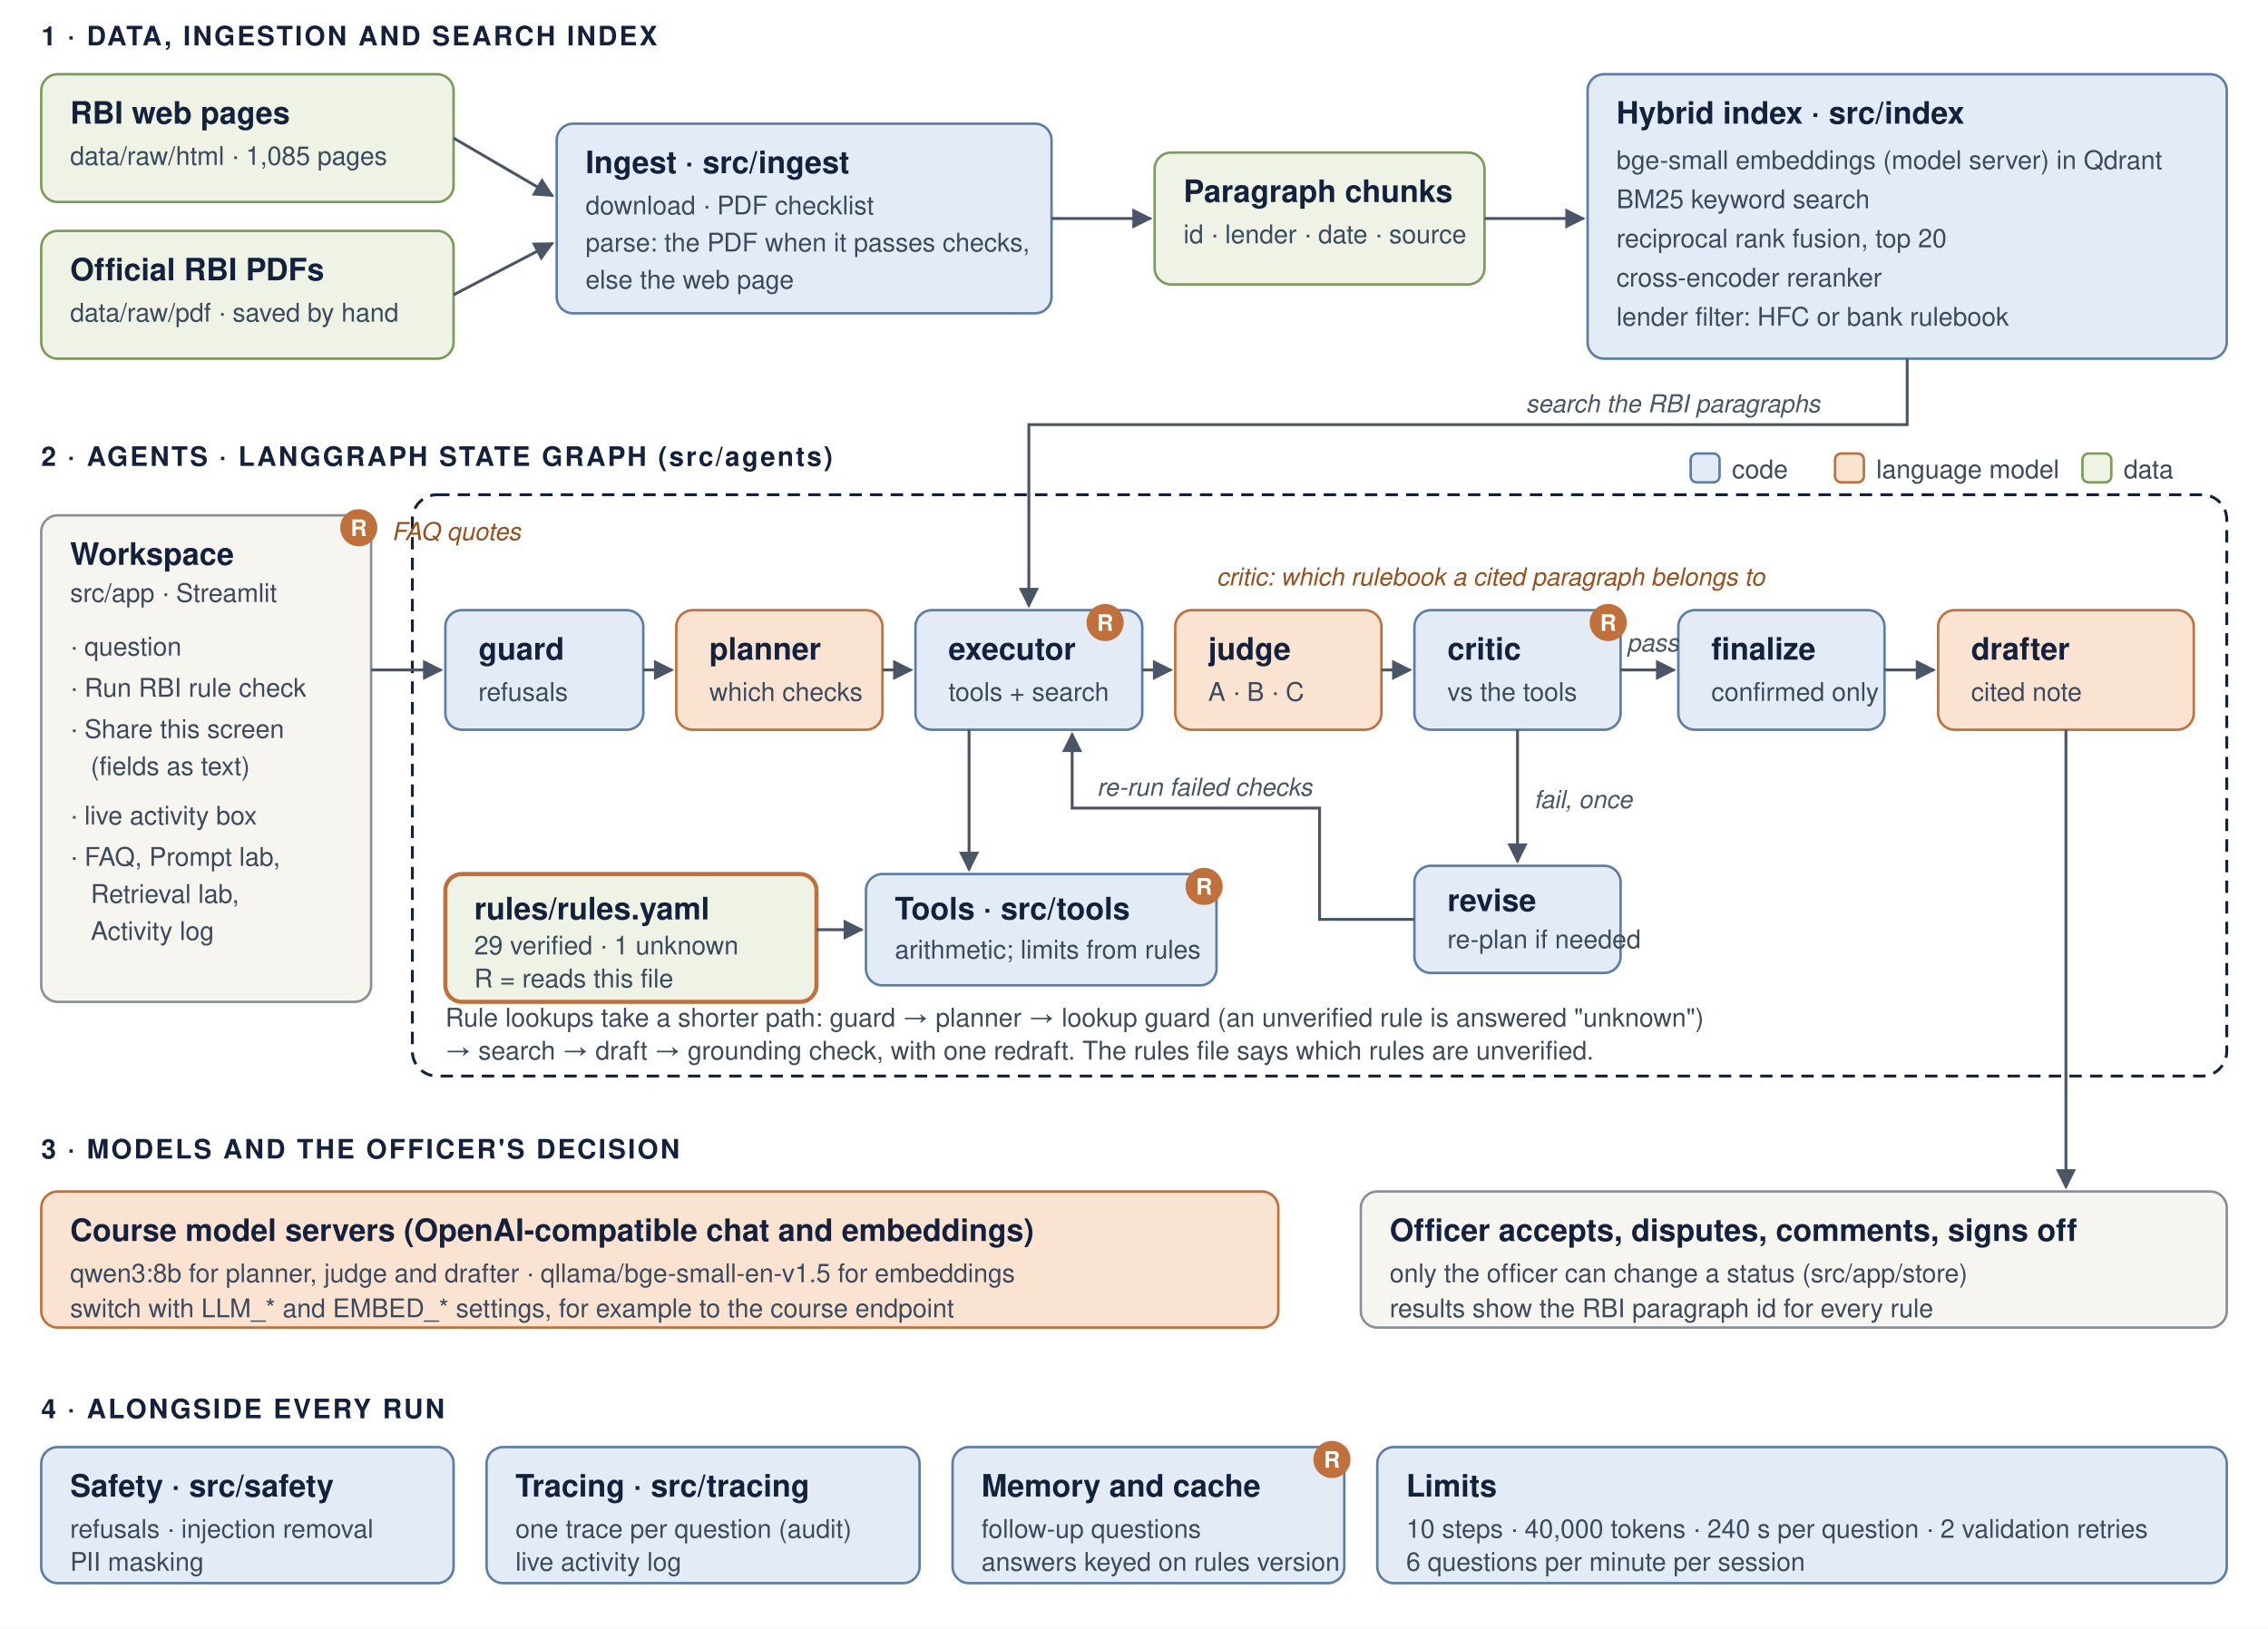
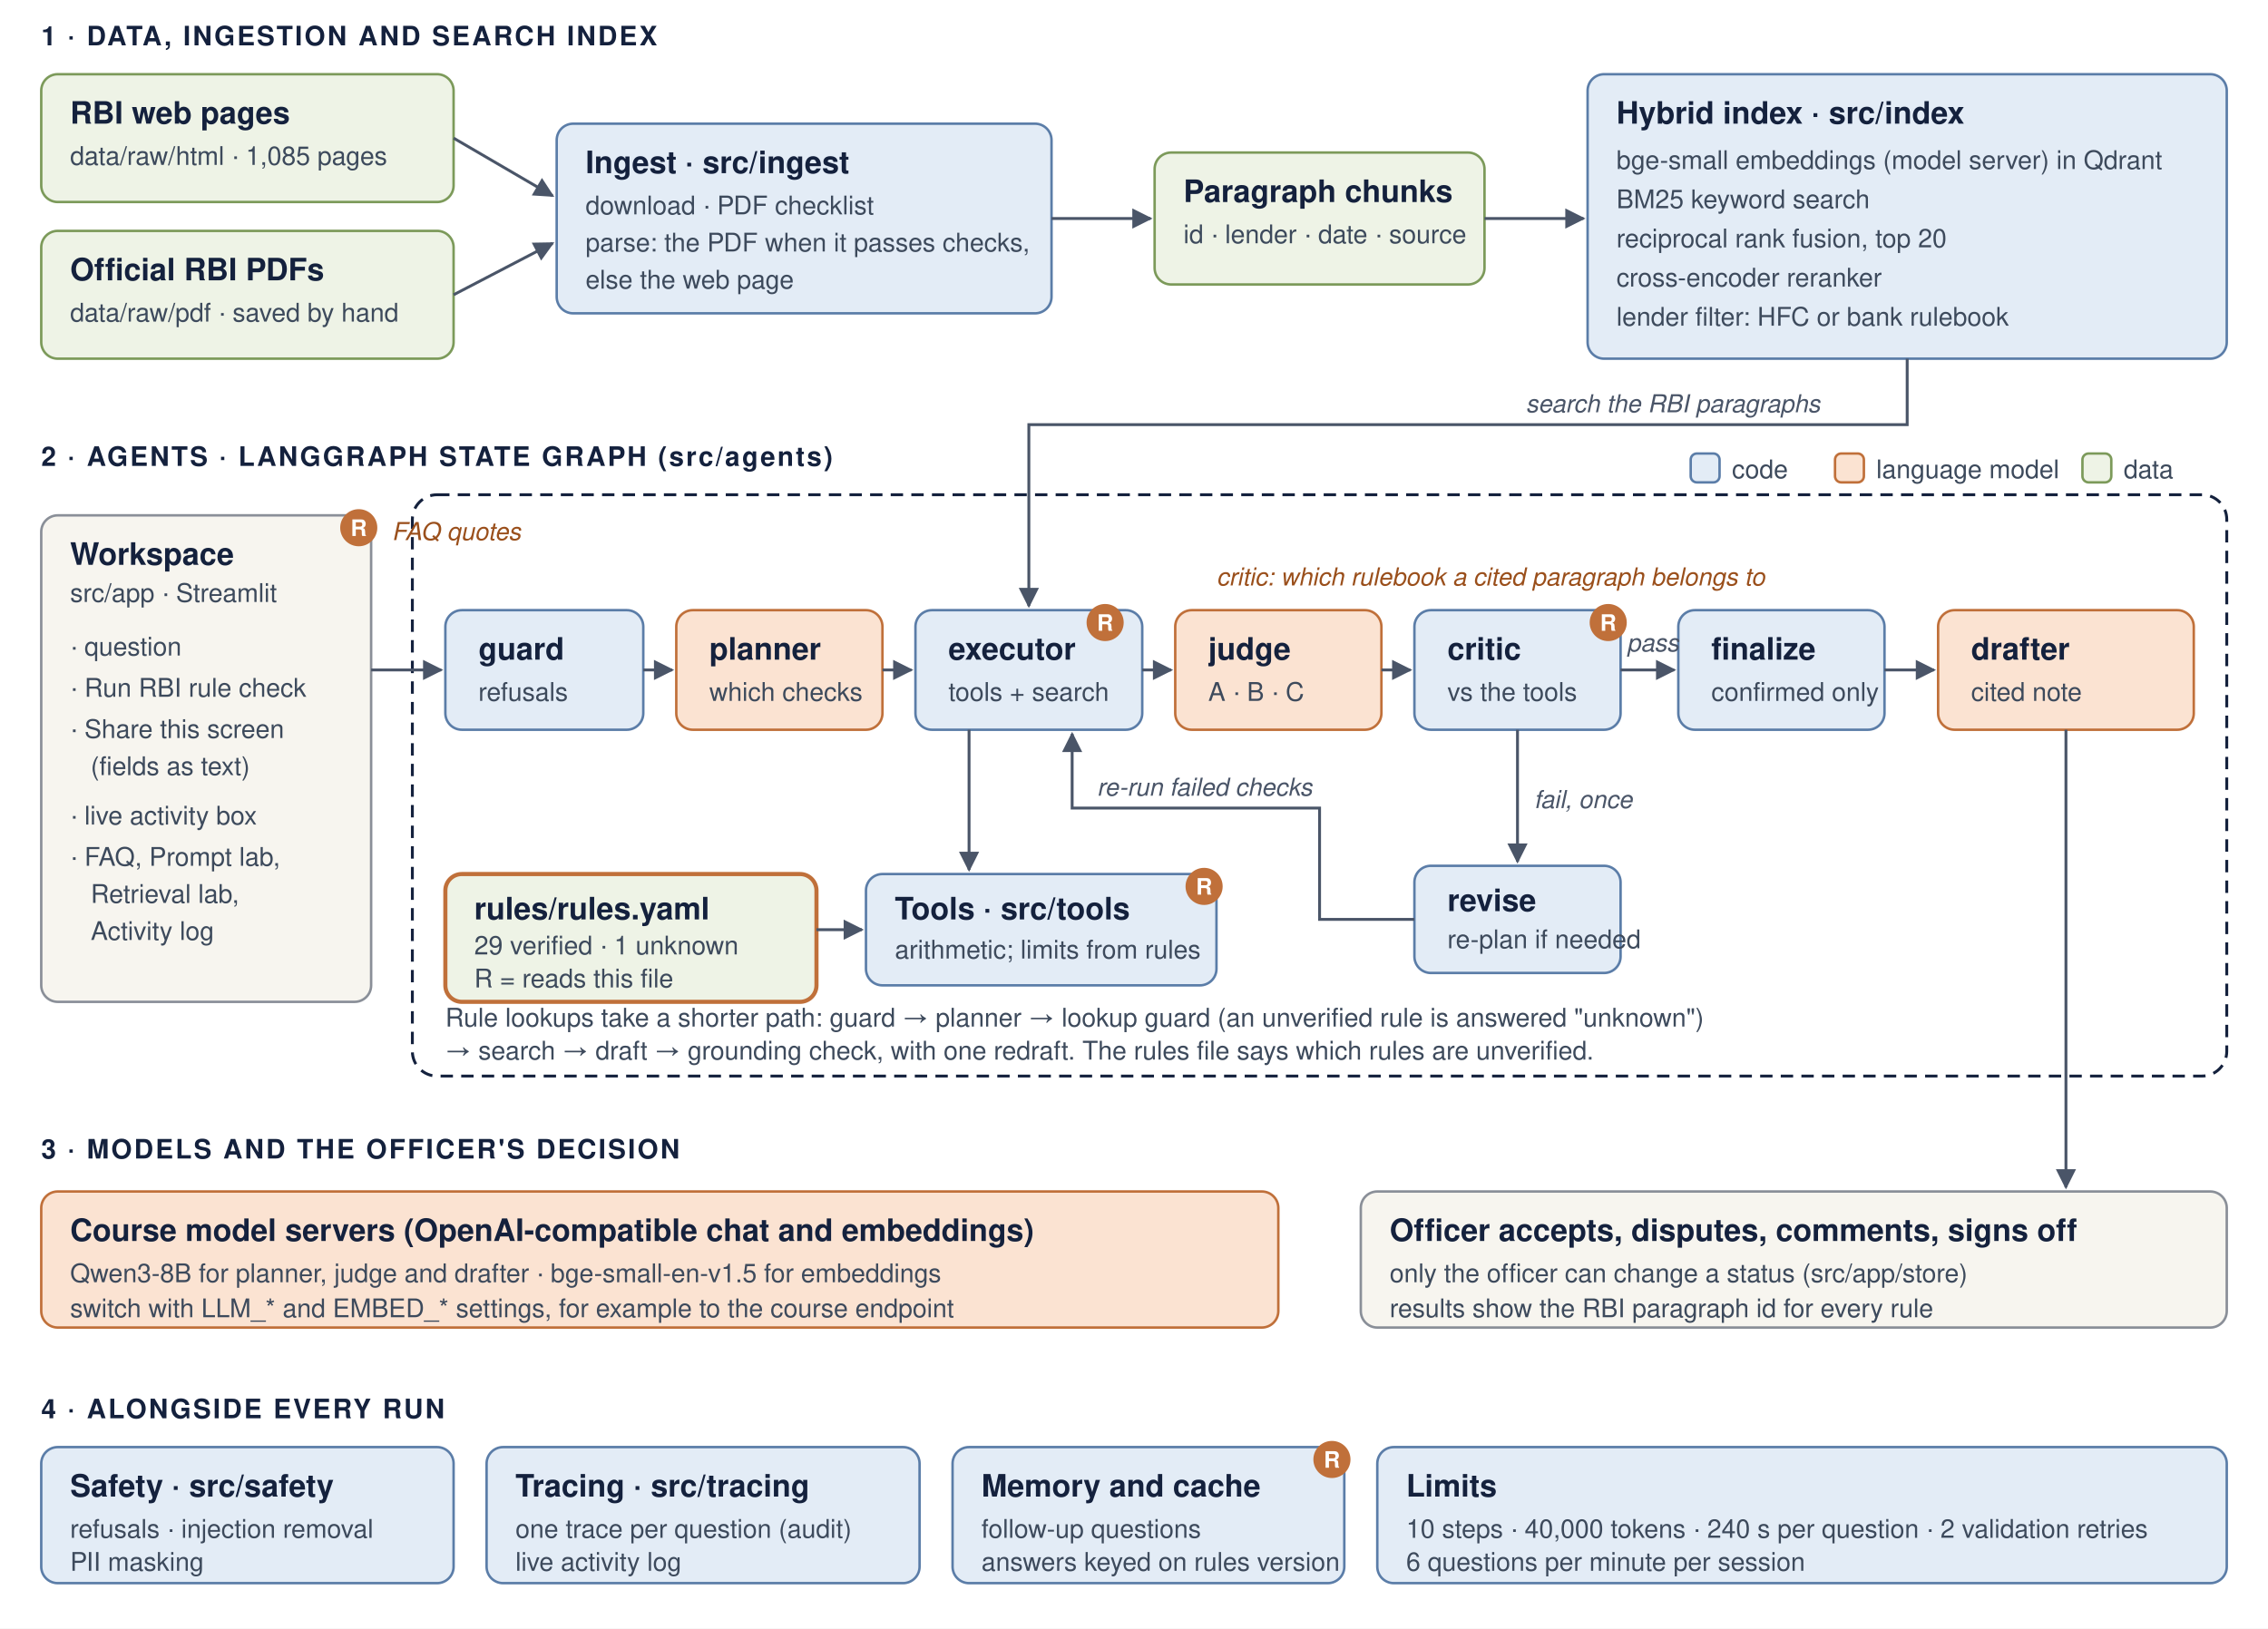
<svg xmlns="http://www.w3.org/2000/svg" width="1100" height="790" viewBox="0 0 1100 790" font-family="Helvetica, Arial, sans-serif">
  <defs>
    <marker id="a" viewBox="0 0 10 10" refX="9" refY="5" markerWidth="7" markerHeight="7" orient="auto-start-reverse">
      <path d="M0,0 L10,5 L0,10 z" fill="#4A5568" />
    </marker>
    <style>
      .box{fill:#F7F5EF;stroke:#8A8F98;stroke-width:1.2}
      .code{fill:#E3ECF6;stroke:#5B7DA8;stroke-width:1.2}
      .llm{fill:#FBE3D2;stroke:#C0703A;stroke-width:1.2}
      .data{fill:#EEF3E6;stroke:#7C9A5A;stroke-width:1.2}
      .group{fill:none;stroke:#14213D;stroke-width:1.4;stroke-dasharray:6 4}
      .t{font-size:15px;font-weight:700;fill:#14213D}
      .s{font-size:12.5px;fill:#3D4A5C}
      .h{font-size:13px;font-weight:700;fill:#14213D;letter-spacing:1px}
      .l{font-size:12px;fill:#4A5568;font-style:italic}
      .ln{stroke:#4A5568;stroke-width:1.4;fill:none}
    </style>
  </defs>
  <rect x="0" y="0" width="1100" height="790" fill="#FFFFFF" />
  <text class="h" x="20" y="22">1 · DATA, INGESTION AND SEARCH INDEX</text>
  <rect class="data" x="20" y="36" width="200" height="62" rx="8" />
  <text class="t" x="34" y="60">RBI web pages</text>
  <text class="s" x="34" y="80">data/raw/html · 1,085 pages</text>
  <rect class="data" x="20" y="112" width="200" height="62" rx="8" />
  <text class="t" x="34" y="136">Official RBI PDFs</text>
  <text class="s" x="34" y="156">data/raw/pdf · saved by hand</text>
  <rect class="code" x="270" y="60" width="240" height="92" rx="8" />
  <text class="t" x="284" y="84">Ingest · src/ingest</text>
  <text class="s" x="284" y="104">download · PDF checklist</text>
  <text class="s" x="284" y="122">parse: the PDF when it passes checks,</text>
  <text class="s" x="284" y="140">else the web page</text>
  <rect class="data" x="560" y="74" width="160" height="64" rx="8" />
  <text class="t" x="574" y="98">Paragraph chunks</text>
  <text class="s" x="574" y="118">id · lender · date · source</text>
  <rect class="code" x="770" y="36" width="310" height="138" rx="8" />
  <text class="t" x="784" y="60">Hybrid index · src/index</text>
  <text class="s" x="784" y="82">bge-small embeddings (model server) in Qdrant</text>
  <text class="s" x="784" y="101">BM25 keyword search</text>
  <text class="s" x="784" y="120">reciprocal rank fusion, top 20</text>
  <text class="s" x="784" y="139">cross-encoder reranker</text>
  <text class="s" x="784" y="158">lender filter: HFC or bank rulebook</text>
  <path class="ln" d="M220,67 L268,95" marker-end="url(#a)" />
  <path class="ln" d="M220,143 L268,118" marker-end="url(#a)" />
  <path class="ln" d="M510,106 L558,106" marker-end="url(#a)" />
  <path class="ln" d="M720,106 L768,106" marker-end="url(#a)" />
  <text class="h" x="20" y="226">2 · AGENTS · LANGGRAPH STATE GRAPH (src/agents)</text>
  <rect class="box" x="20" y="250" width="160" height="236" rx="8" />
  <text class="t" x="34" y="274">Workspace</text>
  <text class="s" x="34" y="292">src/app · Streamlit</text>
  <text class="s" x="34" y="318">· question</text>
  <text class="s" x="34" y="338">· Run RBI rule check</text>
  <text class="s" x="34" y="358">· Share this screen</text>
  <text class="s" x="44" y="376">(fields as text)</text>
  <text class="s" x="34" y="400">· live activity box</text>
  <text class="s" x="34" y="420">· FAQ, Prompt lab,</text>
  <text class="s" x="44" y="438">Retrieval lab,</text>
  <text class="s" x="44" y="456">Activity log</text>
  <rect class="group" x="200" y="240" width="880" height="282" rx="12" />
  <rect class="code" x="216" y="296" width="96" height="58" rx="8" />
  <text class="t" x="232" y="320">guard</text>
  <text class="s" x="232" y="340">refusals</text>
  <rect class="llm" x="328" y="296" width="100" height="58" rx="8" />
  <text class="t" x="344" y="320">planner</text>
  <text class="s" x="344" y="340">which checks</text>
  <rect class="code" x="444" y="296" width="110" height="58" rx="8" />
  <text class="t" x="460" y="320">executor</text>
  <text class="s" x="460" y="340">tools + search</text>
  <rect class="llm" x="570" y="296" width="100" height="58" rx="8" />
  <text class="t" x="586" y="320">judge</text>
  <text class="s" x="586" y="340">A · B · C</text>
  <rect class="code" x="686" y="296" width="100" height="58" rx="8" />
  <text class="t" x="702" y="320">critic</text>
  <text class="s" x="702" y="340">vs the tools</text>
  <rect class="code" x="814" y="296" width="100" height="58" rx="8" />
  <text class="t" x="830" y="320">finalize</text>
  <text class="s" x="830" y="340">confirmed only</text>
  <rect class="llm" x="940" y="296" width="124" height="58" rx="8" />
  <text class="t" x="956" y="320">drafter</text>
  <text class="s" x="956" y="340">cited note</text>
  <path class="ln" d="M180,325 L214,325" marker-end="url(#a)" />
  <path class="ln" d="M312,325 L326,325" marker-end="url(#a)" />
  <path class="ln" d="M428,325 L442,325" marker-end="url(#a)" />
  <path class="ln" d="M554,325 L568,325" marker-end="url(#a)" />
  <path class="ln" d="M670,325 L684,325" marker-end="url(#a)" />
  <path class="ln" d="M786,325 L812,325" marker-end="url(#a)" />
  <text class="l" x="789" y="316">pass</text>
  <path class="ln" d="M914,325 L938,325" marker-end="url(#a)" />
  <rect class="code" x="686" y="420" width="100" height="52" rx="8" />
  <text class="t" x="702" y="442">revise</text>
  <text class="s" x="702" y="460">re-plan if needed</text>
  <path class="ln" d="M736,354 L736,418" marker-end="url(#a)" />
  <text class="l" x="744" y="392">fail, once</text>
  <path class="ln" d="M686,446 L640,446 L640,392 L520,392 L520,356" marker-end="url(#a)" />
  <text class="l" x="532" y="386">re-run failed checks</text>
  <rect class="code" x="420" y="424" width="170" height="54" rx="8" />
  <text class="t" x="434" y="446">Tools · src/tools</text>
  <text class="s" x="434" y="465">arithmetic; limits from rules</text>
  <rect class="data" x="216" y="424" width="180" height="62" rx="8" style="stroke:#C0703A;stroke-width:2" />
  <text class="t" x="230" y="446">rules/rules.yaml</text>
  <text class="s" x="230" y="463">29 verified · 1 unknown</text>
  <text class="s" x="230" y="479">R = reads this file</text>
  <path class="ln" d="M396,451 L418,451" marker-end="url(#a)" />
  <path class="ln" d="M470,354 L470,422" marker-end="url(#a)" />
  <path class="ln" d="M925,174 L925,206 L499,206 L499,294" marker-end="url(#a)" />
  <text class="l" x="740" y="200">search the RBI paragraphs</text>
  <text class="s" x="216" y="498">Rule lookups take a shorter path: guard → planner → lookup guard (an unverified rule is answered "unknown")</text>
  <text class="s" x="216" y="514">→ search → draft → grounding check, with one redraft. The rules file says which rules are unverified.</text>
  <text class="h" x="20" y="562">3 · MODELS AND THE OFFICER'S DECISION</text>
  <rect class="llm" x="20" y="578" width="600" height="66" rx="8" />
  <text class="t" x="34" y="602">Course model servers (OpenAI-compatible chat and embeddings)</text>
-   <text class="s" x="34" y="622">qwen3:8b for planner, judge and drafter · qllama/bge-small-en-v1.5 for embeddings</text>
+   <text class="s" x="34" y="622">Qwen3-8B for planner, judge and drafter · bge-small-en-v1.5 for embeddings</text>
  <text class="s" x="34" y="639">switch with LLM_* and EMBED_* settings, for example to the course endpoint</text>
  <rect class="box" x="660" y="578" width="420" height="66" rx="8" />
  <text class="t" x="674" y="602">Officer accepts, disputes, comments, signs off</text>
  <text class="s" x="674" y="622">only the officer can change a status (src/app/store)</text>
  <text class="s" x="674" y="639">results show the RBI paragraph id for every rule</text>
  <path class="ln" d="M1002,354 L1002,576" marker-end="url(#a)" />
  <text class="h" x="20" y="688">4 · ALONGSIDE EVERY RUN</text>
  <rect class="code" x="20" y="702" width="200" height="66" rx="8" />
  <text class="t" x="34" y="726">Safety · src/safety</text>
  <text class="s" x="34" y="746">refusals · injection removal</text>
  <text class="s" x="34" y="762">PII masking</text>
  <rect class="code" x="236" y="702" width="210" height="66" rx="8" />
  <text class="t" x="250" y="726">Tracing · src/tracing</text>
  <text class="s" x="250" y="746">one trace per question (audit)</text>
  <text class="s" x="250" y="762">live activity log</text>
  <rect class="code" x="462" y="702" width="190" height="66" rx="8" />
  <text class="t" x="476" y="726">Memory and cache</text>
  <text class="s" x="476" y="746">follow-up questions</text>
  <text class="s" x="476" y="762">answers keyed on rules version</text>
  <rect class="code" x="668" y="702" width="412" height="66" rx="8" />
  <text class="t" x="682" y="726">Limits</text>
  <text class="s" x="682" y="746">10 steps · 40,000 tokens · 240 s per question · 2 validation retries</text>
  <text class="s" x="682" y="762">6 questions per minute per session</text>
  <circle cx="780" cy="302" r="9" fill="#C0703A" />
  <text x="780" y="306" text-anchor="middle" style="font-size:11px;font-weight:700;fill:#FFFFFF">R</text>
  <circle cx="584" cy="430" r="9" fill="#C0703A" />
  <text x="584" y="434" text-anchor="middle" style="font-size:11px;font-weight:700;fill:#FFFFFF">R</text>
  <circle cx="646" cy="708" r="9" fill="#C0703A" />
  <text x="646" y="712" text-anchor="middle" style="font-size:11px;font-weight:700;fill:#FFFFFF">R</text>
  <circle cx="174" cy="256" r="9" fill="#C0703A" />
  <text x="174" y="260" text-anchor="middle" style="font-size:11px;font-weight:700;fill:#FFFFFF">R</text>
  <circle cx="536" cy="302" r="9" fill="#C0703A" />
  <text x="536" y="306" text-anchor="middle" style="font-size:11px;font-weight:700;fill:#FFFFFF">R</text>
  <text class="l" x="590" y="284" style="fill:#9A4F1B">critic: which rulebook a cited paragraph belongs to</text>
  <text class="l" x="190" y="262" style="fill:#9A4F1B">FAQ quotes</text>
  <rect class="code" x="820" y="220" width="14" height="14" rx="3" />
  <text class="s" x="840" y="232">code</text>
  <rect class="llm" x="890" y="220" width="14" height="14" rx="3" />
  <text class="s" x="910" y="232">language model</text>
  <rect class="data" x="1010" y="220" width="14" height="14" rx="3" />
  <text class="s" x="1030" y="232">data</text>
</svg>
